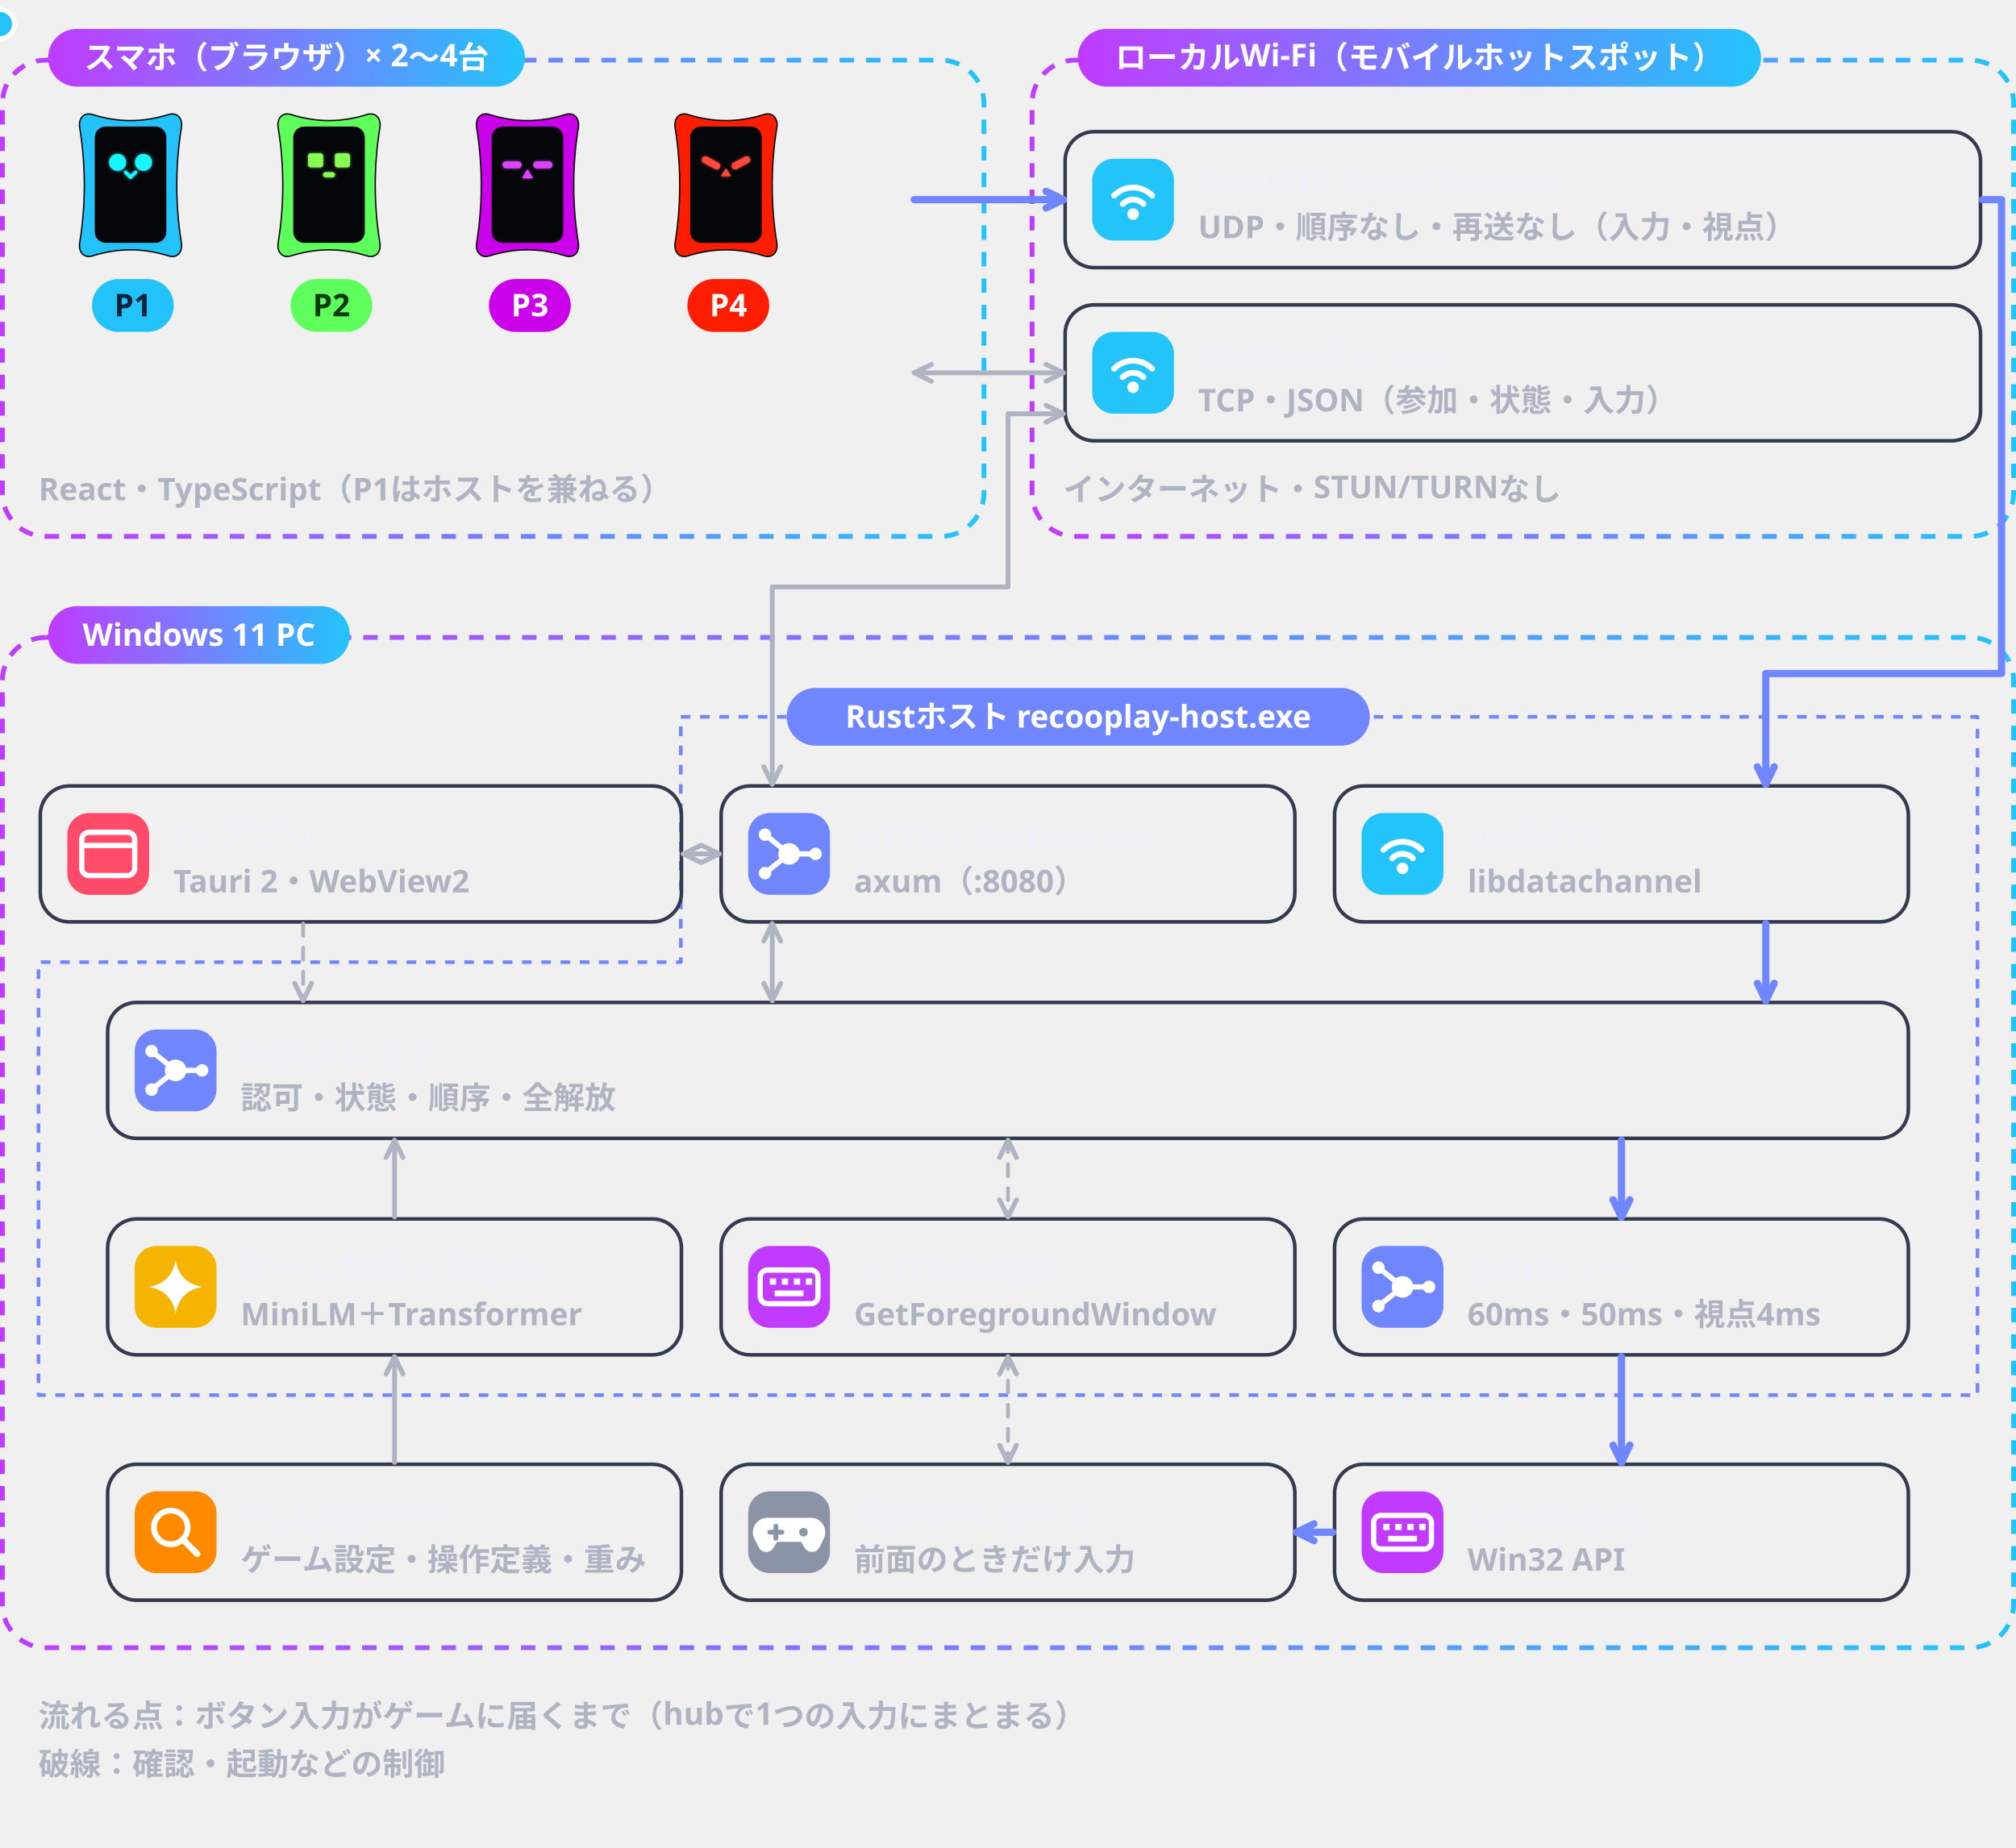
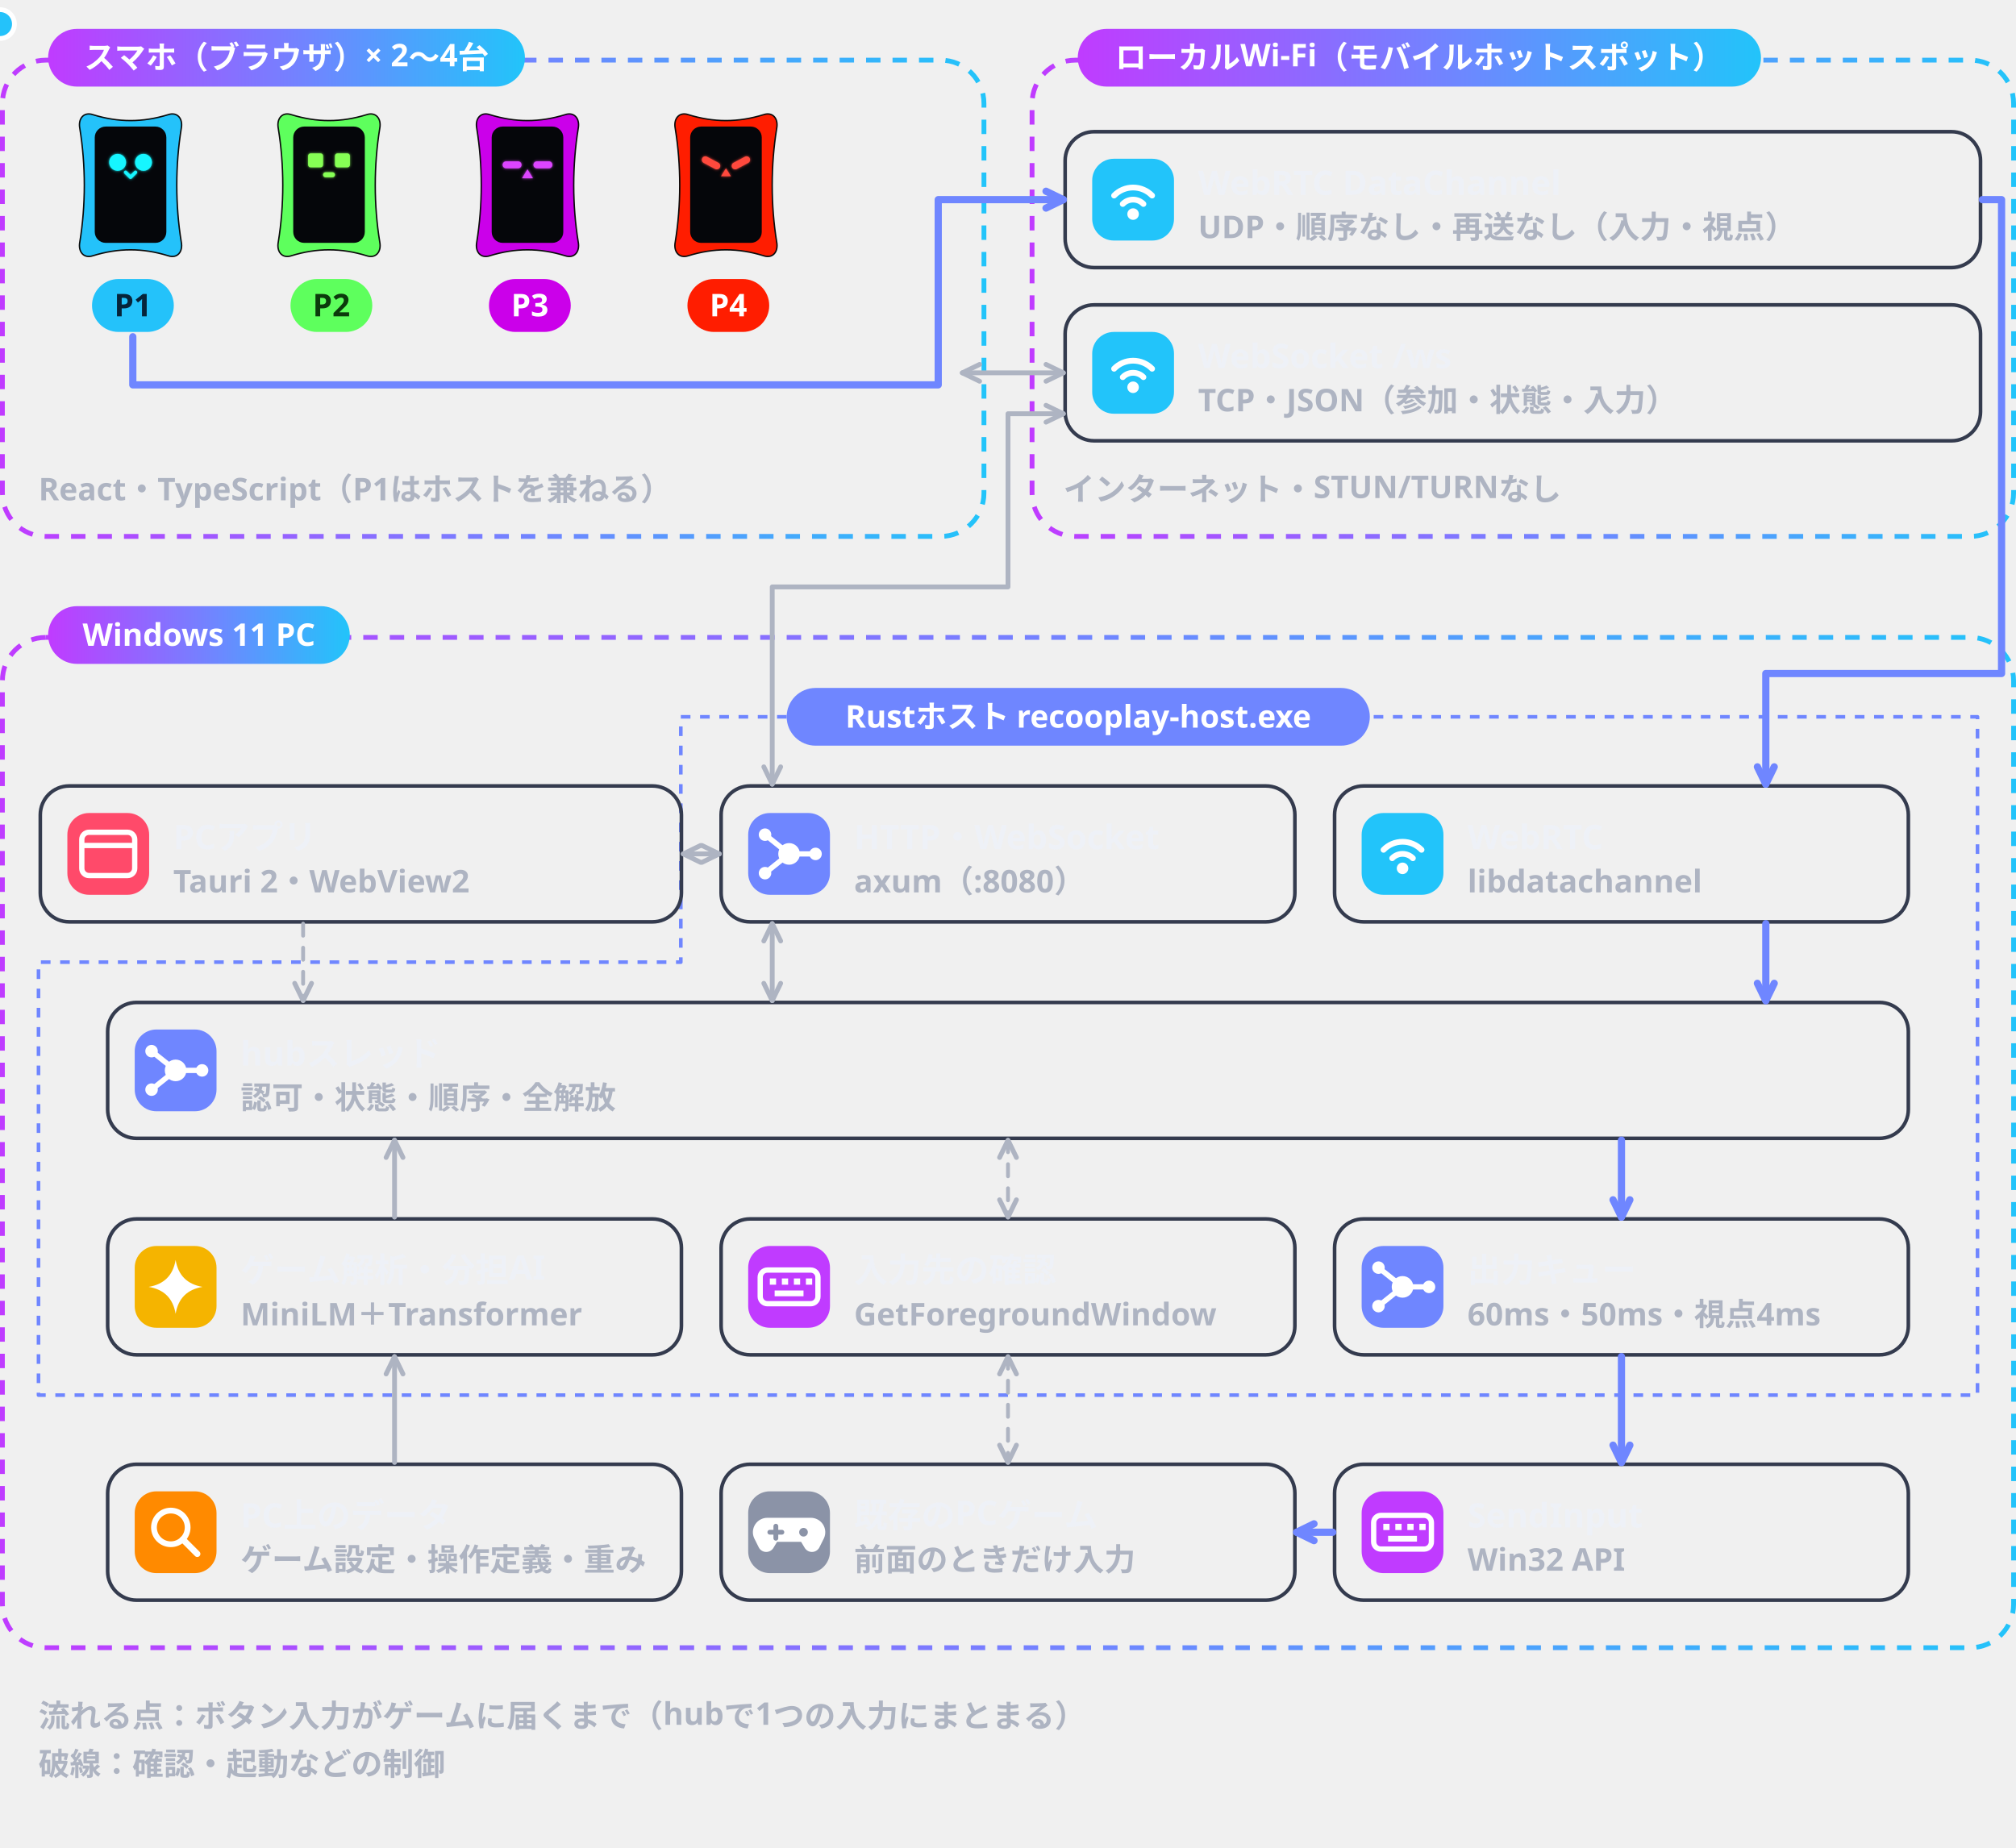
<svg xmlns="http://www.w3.org/2000/svg" viewBox="0 0 838 768" width="838" height="768" role="img">
  <defs>
    <filter id="glow" x="-30%" y="-30%" width="160%" height="160%">
      <feGaussianBlur stdDeviation="1.6" result="b" />
      <feMerge>
        <feMergeNode in="b" />
        <feMergeNode in="SourceGraphic" />
      </feMerge>
    </filter>
    <linearGradient id="brand" x1="0" y1="0" x2="1" y2="0">
      <stop offset="0" stop-color="#C03BFF" />
      <stop offset=".55" stop-color="#6F86FF" />
      <stop offset="1" stop-color="#22C4FA" />
    </linearGradient>
    <linearGradient id="bg" x1="0" y1="0" x2="1" y2="1">
      <stop offset="0" stop-color="#141827" />
      <stop offset="1" stop-color="#231B35" />
    </linearGradient>
    <style>
.jp{font-family:'Hiragino Sans','Hiragino Kaku Gothic ProN','Yu Gothic UI','Yu Gothic','Meiryo','Noto Sans JP','Noto Sans CJK JP',sans-serif}
.disp{font-family:Impact,Haettenschweiler,'Anton','Arial Narrow Bold','Arial Black',sans-serif}
.gh{font-family:-apple-system,BlinkMacSystemFont,'Segoe UI','Noto Sans',Helvetica,Arial,sans-serif}
.rnd{font-family:RcRounded,'Hiragino Maru Gothic ProN','Yu Gothic UI','Noto Sans JP',sans-serif}
.hand{font-family:RcHand,'Hiragino Maru Gothic ProN','Yu Gothic UI','Noto Sans JP',sans-serif}
.mono{font-family:ui-monospace,SFMono-Regular,'Cascadia Mono',Consolas,'Liberation Mono',monospace}

@keyframes bob{0%,100%{transform:translateY(0)}50%{transform:translateY(-5px)}}
@keyframes blink{0%,90%,100%{transform:scaleY(1)}94%{transform:scaleY(.12)}}
@keyframes flow{to{stroke-dashoffset:-28}}
@keyframes pulse{0%,100%{opacity:.55}50%{opacity:1}}
.bob{animation:bob 2.6s ease-in-out infinite}
.eyes{transform-box:fill-box;transform-origin:center;animation:blink 4.8s infinite}
.flow{stroke-dasharray:6 8;animation:flow 1.1s linear infinite}
.pulse{animation:pulse 2.4s ease-in-out infinite}
@media (prefers-reduced-motion:reduce){.bob,.eyes,.flow,.pulse{animation:none}}
@media (prefers-reduced-motion:reduce){.pk{display:none}}</style>
  </defs>
  <g transform="translate(0 10)">
    <rect x="1" y="255" width="836" height="420" rx="18" fill="none" stroke="url(#brand)" stroke-width="2" stroke-dasharray="6 5" />
    <rect x="20" y="242" width="125.4" height="24" rx="12" fill="url(#brand)" />
    <text x="82.7" y="258.5" class="gh" font-size="13" font-weight="700" fill="#FFFFFF" text-anchor="middle">Windows 11 PC</text>
    <path d="M283.0 288.0L822.0 288.0L822.0 570.0L16.0 570.0L16.0 390.0L283.0 390.0Z" fill="none" stroke="#6F86FF" stroke-width="1.5" stroke-dasharray="4 4" stroke-linejoin="round" />
    <rect x="327" y="276" width="242.4" height="24" rx="12" fill="#6F86FF" />
    <text x="448.2" y="292.5" class="gh" font-size="13" font-weight="700" fill="#FFFFFF" text-anchor="middle">Rustホスト recooplay-host.exe</text>
    <rect x="1" y="15" width="408" height="198" rx="18" fill="none" stroke="url(#brand)" stroke-width="2" stroke-dasharray="6 5" />
    <rect x="20" y="2" width="198.2" height="24" rx="12" fill="url(#brand)" />
    <text x="119.1" y="18.5" class="gh" font-size="13" font-weight="700" fill="#FFFFFF" text-anchor="middle">スマホ（ブラウザ）× 2〜4台</text>
    <g transform="translate(33.6 36.0) scale(0.4133)">
      <g>
        <path d="M12 4C38 12 62 12 88 4C97 1 103 8 101 18C95 55 95 95 101 132C103 142 97 149 88 146C62 138 38 138 12 146C3 149-3 142-1 132C5 95 5 55-1 18C-3 8 3 1 12 4Z" fill="#24C2FA" stroke="#0A0A0A" stroke-width="1.4" />
        <rect x="14" y="16" width="72" height="117" rx="11" fill="#05060A" />
        <g filter="url(#glow)" transform="translate(0 6)">
          <g>
            <circle cx="37" cy="46" r="8.5" fill="#19F6FF" />
            <circle cx="63" cy="46" r="8.5" fill="#19F6FF" />
          </g>
          <path d="M45 56l5 5 5-5" fill="none" stroke="#19F6FF" stroke-width="3.4" stroke-linecap="round" stroke-linejoin="round" />
        </g>
      </g>
    </g>
    <rect x="38.25" y="106" width="34" height="22" rx="11" fill="#24C2FA" />
    <text x="55.25" y="121.5" class="gh" font-size="13" font-weight="700" fill="#06243A" text-anchor="middle">P1</text>
    <g transform="translate(116.1 36.0) scale(0.4133)">
      <g>
        <path d="M12 4C38 12 62 12 88 4C97 1 103 8 101 18C95 55 95 95 101 132C103 142 97 149 88 146C62 138 38 138 12 146C3 149-3 142-1 132C5 95 5 55-1 18C-3 8 3 1 12 4Z" fill="#5EFF5D" stroke="#0A0A0A" stroke-width="1.4" />
        <rect x="14" y="16" width="72" height="117" rx="11" fill="#05060A" />
        <g filter="url(#glow)" transform="translate(0 6)">
          <g>
            <rect x="29" y="37" width="15" height="14" rx="2.5" fill="#86FF55" />
            <rect x="56" y="37" width="15" height="14" rx="2.5" fill="#86FF55" />
          </g>
          <rect x="44" y="56" width="12" height="5" rx="2.5" fill="#86FF55" />
        </g>
      </g>
    </g>
    <rect x="120.75" y="106" width="34" height="22" rx="11" fill="#5EFF5D" />
    <text x="137.75" y="121.5" class="gh" font-size="13" font-weight="700" fill="#0C3A0C" text-anchor="middle">P2</text>
    <g transform="translate(198.6 36.0) scale(0.4133)">
      <g>
        <path d="M12 4C38 12 62 12 88 4C97 1 103 8 101 18C95 55 95 95 101 132C103 142 97 149 88 146C62 138 38 138 12 146C3 149-3 142-1 132C5 95 5 55-1 18C-3 8 3 1 12 4Z" fill="#CB00EA" stroke="#0A0A0A" stroke-width="1.4" />
        <rect x="14" y="16" width="72" height="117" rx="11" fill="#05060A" />
        <g filter="url(#glow)" transform="translate(0 6)">
          <g>
            <rect x="25" y="45" width="19" height="7" rx="3.5" fill="#DC45FF" />
            <rect x="56" y="45" width="19" height="7" rx="3.5" fill="#DC45FF" />
          </g>
          <path d="M50 53l-5.5 9h11z" fill="#DC45FF" />
        </g>
      </g>
    </g>
    <rect x="203.25" y="106" width="34" height="22" rx="11" fill="#CB00EA" />
    <text x="220.25" y="121.5" class="gh" font-size="13" font-weight="700" fill="#FFFFFF" text-anchor="middle">P3</text>
    <g transform="translate(281.1 36.0) scale(0.4133)">
      <g>
        <path d="M12 4C38 12 62 12 88 4C97 1 103 8 101 18C95 55 95 95 101 132C103 142 97 149 88 146C62 138 38 138 12 146C3 149-3 142-1 132C5 95 5 55-1 18C-3 8 3 1 12 4Z" fill="#FF1D00" stroke="#0A0A0A" stroke-width="1.4" />
        <rect x="14" y="16" width="72" height="117" rx="11" fill="#05060A" />
        <g filter="url(#glow)" transform="translate(0 6)">
          <g>
            <rect x="25" y="43" width="20" height="7" rx="3.5" fill="#FF4A3D" transform="rotate(28 35 46.5)" />
            <rect x="55" y="43" width="20" height="7" rx="3.5" fill="#FF4A3D" transform="rotate(-28 65 46.5)" />
          </g>
          <path d="M50 52l-5 8h10z" fill="#FF4A3D" />
        </g>
      </g>
    </g>
    <rect x="285.75" y="106" width="34" height="22" rx="11" fill="#FF1D00" />
    <text x="302.75" y="121.5" class="gh" font-size="13" font-weight="700" fill="#FFFFFF" text-anchor="middle">P4</text>
    <text x="16" y="198" class="gh" font-size="13" font-weight="600" fill="#AEB4C2" text-anchor="start">React・TypeScript（P1はホストを兼ねる）</text>
    <rect x="429" y="15" width="408" height="198" rx="18" fill="none" stroke="url(#brand)" stroke-width="2" stroke-dasharray="6 5" />
    <rect x="448" y="2" width="284.0" height="24" rx="12" fill="url(#brand)" />
    <text x="590.0" y="18.5" class="gh" font-size="13" font-weight="700" fill="#FFFFFF" text-anchor="middle">ローカルWi-Fi（モバイルホットスポット）</text>
    <rect x="442.75" y="44.75" width="380.5" height="56.5" rx="12" fill="none" stroke="#343B4E" stroke-width="1.5" />
    <rect x="454" y="56" width="34" height="34" rx="9" fill="#22C4FA" />
    <circle cx="471" cy="79" r="2.4" fill="#FFFFFF" />
    <path d="M466.7 74.8A6 6 0 0 1 475.3 74.8" fill="none" stroke="#FFFFFF" stroke-width="2.4" stroke-linecap="round" />
    <path d="M463.1 71.3A11 11 0 0 1 478.9 71.3" fill="none" stroke="#FFFFFF" stroke-width="2.4" stroke-linecap="round" />
    <text x="498" y="71" class="gh" font-size="14" font-weight="700" fill="#EEF1F7" text-anchor="start">WebRTC DataChannel</text>
    <text x="498" y="89" class="gh" font-size="13" font-weight="600" fill="#AEB4C2" text-anchor="start">UDP・順序なし・再送なし（入力・視点）</text>
    <rect x="442.75" y="116.75" width="380.5" height="56.5" rx="12" fill="none" stroke="#343B4E" stroke-width="1.5" />
    <rect x="454" y="128" width="34" height="34" rx="9" fill="#22C4FA" />
    <circle cx="471" cy="151" r="2.4" fill="#FFFFFF" />
    <path d="M466.7 146.8A6 6 0 0 1 475.3 146.8" fill="none" stroke="#FFFFFF" stroke-width="2.4" stroke-linecap="round" />
    <path d="M463.1 143.3A11 11 0 0 1 478.9 143.3" fill="none" stroke="#FFFFFF" stroke-width="2.4" stroke-linecap="round" />
    <text x="498" y="143" class="gh" font-size="14" font-weight="700" fill="#EEF1F7" text-anchor="start">WebSocket /ws</text>
    <text x="498" y="161" class="gh" font-size="13" font-weight="600" fill="#AEB4C2" text-anchor="start">TCP・JSON（参加・状態・入力）</text>
    <text x="442" y="198" class="gh" font-size="13" font-weight="600" fill="#AEB4C2" text-anchor="start">インターネット・STUN/TURNなし</text>
    <rect x="16.75" y="316.75" width="266.5" height="56.5" rx="12" fill="none" stroke="#343B4E" stroke-width="1.5" />
    <rect x="28" y="328" width="34" height="34" rx="9" fill="#FF4A6A" />
    <rect x="34" y="336" width="22" height="18" rx="3" fill="none" stroke="#FFFFFF" stroke-width="2.2" />
    <path d="M34 341.5h22" stroke="#FFFFFF" stroke-width="2.2" />
    <text x="72" y="343" class="gh" font-size="14" font-weight="700" fill="#EEF1F7" text-anchor="start">PCアプリ</text>
    <text x="72" y="361" class="gh" font-size="13" font-weight="600" fill="#AEB4C2" text-anchor="start">Tauri 2・WebView2</text>
    <rect x="299.75" y="316.75" width="238.5" height="56.5" rx="12" fill="none" stroke="#343B4E" stroke-width="1.5" />
    <rect x="311" y="328" width="34" height="34" rx="9" fill="#6F86FF" />
    <circle cx="328" cy="345" r="4.5" fill="#FFFFFF" />
    <path d="M318 337L328 345" stroke="#FFFFFF" stroke-width="2.2" stroke-linecap="round" />
    <circle cx="318" cy="337" r="2.6" fill="#FFFFFF" />
    <path d="M318 353L328 345" stroke="#FFFFFF" stroke-width="2.2" stroke-linecap="round" />
    <circle cx="318" cy="353" r="2.6" fill="#FFFFFF" />
    <path d="M339 345L328 345" stroke="#FFFFFF" stroke-width="2.2" stroke-linecap="round" />
    <circle cx="339" cy="345" r="2.6" fill="#FFFFFF" />
    <text x="355" y="343" class="gh" font-size="14" font-weight="700" fill="#EEF1F7" text-anchor="start">HTTP・WebSocket</text>
    <text x="355" y="361" class="gh" font-size="13" font-weight="600" fill="#AEB4C2" text-anchor="start">axum（:8080）</text>
    <rect x="554.75" y="316.75" width="238.5" height="56.5" rx="12" fill="none" stroke="#343B4E" stroke-width="1.5" />
    <rect x="566" y="328" width="34" height="34" rx="9" fill="#22C4FA" />
    <circle cx="583" cy="351" r="2.4" fill="#FFFFFF" />
    <path d="M578.7 346.8A6 6 0 0 1 587.3 346.8" fill="none" stroke="#FFFFFF" stroke-width="2.4" stroke-linecap="round" />
    <path d="M575.1 343.3A11 11 0 0 1 590.9 343.3" fill="none" stroke="#FFFFFF" stroke-width="2.4" stroke-linecap="round" />
    <text x="610" y="343" class="gh" font-size="14" font-weight="700" fill="#EEF1F7" text-anchor="start">WebRTC</text>
    <text x="610" y="361" class="gh" font-size="13" font-weight="600" fill="#AEB4C2" text-anchor="start">libdatachannel</text>
    <rect x="44.75" y="406.75" width="748.5" height="56.5" rx="12" fill="none" stroke="#343B4E" stroke-width="1.5" />
    <rect x="56" y="418" width="34" height="34" rx="9" fill="#6F86FF" />
    <circle cx="73" cy="435" r="4.5" fill="#FFFFFF" />
    <path d="M63 427L73 435" stroke="#FFFFFF" stroke-width="2.2" stroke-linecap="round" />
    <circle cx="63" cy="427" r="2.6" fill="#FFFFFF" />
    <path d="M63 443L73 435" stroke="#FFFFFF" stroke-width="2.2" stroke-linecap="round" />
    <circle cx="63" cy="443" r="2.6" fill="#FFFFFF" />
    <path d="M84 435L73 435" stroke="#FFFFFF" stroke-width="2.2" stroke-linecap="round" />
    <circle cx="84" cy="435" r="2.6" fill="#FFFFFF" />
    <text x="100" y="433" class="gh" font-size="14" font-weight="700" fill="#EEF1F7" text-anchor="start">hubスレッド</text>
    <text x="100" y="451" class="gh" font-size="13" font-weight="600" fill="#AEB4C2" text-anchor="start">認可・状態・順序・全解放</text>
    <rect x="44.75" y="496.75" width="238.5" height="56.5" rx="12" fill="none" stroke="#343B4E" stroke-width="1.5" />
    <rect x="56" y="508" width="34" height="34" rx="9" fill="#F5B400" />
    <path d="M0-7Q1-1 7 0Q1 1 0 7Q-1 1-7 0Q-1-1 0-7Z" transform="translate(73 525) scale(1.6)" fill="#FFFFFF" />
    <text x="100" y="523" class="gh" font-size="14" font-weight="700" fill="#EEF1F7" text-anchor="start">ゲーム解析・分担AI</text>
    <text x="100" y="541" class="gh" font-size="13" font-weight="600" fill="#AEB4C2" text-anchor="start">MiniLM＋Transformer</text>
    <rect x="299.75" y="496.75" width="238.5" height="56.5" rx="12" fill="none" stroke="#343B4E" stroke-width="1.5" />
    <rect x="311" y="508" width="34" height="34" rx="9" fill="#C03BFF" />
    <rect x="316" y="518" width="24" height="14" rx="3" fill="none" stroke="#FFFFFF" stroke-width="2.2" />
    <rect x="320" y="521.5" width="2.6" height="2.6" fill="#FFFFFF" />
    <rect x="325" y="521.5" width="2.6" height="2.6" fill="#FFFFFF" />
    <rect x="330" y="521.5" width="2.6" height="2.6" fill="#FFFFFF" />
    <rect x="335" y="521.5" width="2.6" height="2.6" fill="#FFFFFF" />
    <rect x="322" y="526.5" width="12" height="2.4" fill="#FFFFFF" />
    <text x="355" y="523" class="gh" font-size="14" font-weight="700" fill="#EEF1F7" text-anchor="start">入力先の確認</text>
    <text x="355" y="541" class="gh" font-size="13" font-weight="600" fill="#AEB4C2" text-anchor="start">GetForegroundWindow</text>
    <rect x="554.75" y="496.75" width="238.5" height="56.5" rx="12" fill="none" stroke="#343B4E" stroke-width="1.5" />
    <rect x="566" y="508" width="34" height="34" rx="9" fill="#6F86FF" />
    <circle cx="583" cy="525" r="4.5" fill="#FFFFFF" />
    <path d="M573 517L583 525" stroke="#FFFFFF" stroke-width="2.2" stroke-linecap="round" />
    <circle cx="573" cy="517" r="2.6" fill="#FFFFFF" />
    <path d="M573 533L583 525" stroke="#FFFFFF" stroke-width="2.2" stroke-linecap="round" />
    <circle cx="573" cy="533" r="2.6" fill="#FFFFFF" />
    <path d="M594 525L583 525" stroke="#FFFFFF" stroke-width="2.2" stroke-linecap="round" />
    <circle cx="594" cy="525" r="2.6" fill="#FFFFFF" />
    <text x="610" y="523" class="gh" font-size="14" font-weight="700" fill="#EEF1F7" text-anchor="start">出力キュー</text>
    <text x="610" y="541" class="gh" font-size="13" font-weight="600" fill="#AEB4C2" text-anchor="start">60ms・50ms・視点4ms</text>
    <rect x="44.75" y="598.75" width="238.5" height="56.5" rx="12" fill="none" stroke="#343B4E" stroke-width="1.5" />
    <rect x="56" y="610" width="34" height="34" rx="9" fill="#FF8A00" />
    <circle cx="71" cy="625" r="7" fill="none" stroke="#FFFFFF" stroke-width="2.4" />
    <path d="M76 630l6 6" stroke="#FFFFFF" stroke-width="2.6" stroke-linecap="round" />
    <text x="100" y="625" class="gh" font-size="14" font-weight="700" fill="#EEF1F7" text-anchor="start">PC上のデータ</text>
    <text x="100" y="643" class="gh" font-size="13" font-weight="600" fill="#AEB4C2" text-anchor="start">ゲーム設定・操作定義・重み</text>
    <rect x="299.75" y="598.75" width="238.5" height="56.5" rx="12" fill="none" stroke="#343B4E" stroke-width="1.5" />
    <rect x="311" y="610" width="34" height="34" rx="9" fill="#8B93A7" />
    <path d="M319 621h18a6 6 0 0 1 5.5 8.5l-2 4a3.5 3.5 0 0 1-6 0l-1.5-2.5h-10l-1.5 2.5a3.5 3.5 0 0 1-6 0l-2-4A6 6 0 0 1 319 621z" fill="#FFFFFF" />
    <path d="M320 627h5M322.5 624.5v5" stroke="#8B93A7" stroke-width="2" stroke-linecap="round" />
    <circle cx="334" cy="627" r="1.8" fill="#8B93A7" />
    <text x="355" y="625" class="gh" font-size="14" font-weight="700" fill="#EEF1F7" text-anchor="start">既存のPCゲーム</text>
    <text x="355" y="643" class="gh" font-size="13" font-weight="600" fill="#AEB4C2" text-anchor="start">前面のときだけ入力</text>
    <rect x="554.75" y="598.75" width="238.5" height="56.5" rx="12" fill="none" stroke="#343B4E" stroke-width="1.5" />
    <rect x="566" y="610" width="34" height="34" rx="9" fill="#C03BFF" />
    <rect x="571" y="620" width="24" height="14" rx="3" fill="none" stroke="#FFFFFF" stroke-width="2.2" />
    <rect x="575" y="623.5" width="2.6" height="2.6" fill="#FFFFFF" />
    <rect x="580" y="623.5" width="2.6" height="2.6" fill="#FFFFFF" />
    <rect x="585" y="623.5" width="2.6" height="2.6" fill="#FFFFFF" />
    <rect x="590" y="623.5" width="2.6" height="2.6" fill="#FFFFFF" />
    <rect x="577" y="628.5" width="12" height="2.4" fill="#FFFFFF" />
    <text x="610" y="625" class="gh" font-size="14" font-weight="700" fill="#EEF1F7" text-anchor="start">SendInput</text>
    <text x="610" y="643" class="gh" font-size="13" font-weight="600" fill="#AEB4C2" text-anchor="start">Win32 API</text>
-     <path d="M380.0 73.0L442.0 73.0" fill="none" stroke="#6F86FF" stroke-width="3" stroke-linecap="round" stroke-linejoin="round" />
+     <path d="M55.2 130.0L55.2 150.0L390.0 150.0L390.0 73.0L442.0 73.0" fill="none" stroke="#6F86FF" stroke-width="3" stroke-linecap="round" stroke-linejoin="round" />
    <path d="M434.8 76.5L442.0 73.0L434.8 69.5" fill="none" stroke="#6F86FF" stroke-width="3" stroke-linecap="round" stroke-linejoin="round" />
-     <path d="M380.0 145.0L442.0 145.0" fill="none" stroke="#AEB4C2" stroke-width="2" stroke-linecap="round" stroke-linejoin="round" />
+     <path d="M400.0 145.0L442.0 145.0" fill="none" stroke="#AEB4C2" stroke-width="2" stroke-linecap="round" stroke-linejoin="round" />
    <path d="M434.8 148.5L442.0 145.0L434.8 141.5" fill="none" stroke="#AEB4C2" stroke-width="2" stroke-linecap="round" stroke-linejoin="round" />
-     <path d="M387.2 141.5L380.0 145.0L387.2 148.5" fill="none" stroke="#AEB4C2" stroke-width="2" stroke-linecap="round" stroke-linejoin="round" />
+     <path d="M407.2 141.5L400.0 145.0L407.2 148.5" fill="none" stroke="#AEB4C2" stroke-width="2" stroke-linecap="round" stroke-linejoin="round" />
    <path d="M824.0 73.0L832.0 73.0L832.0 270.0L734.0 270.0L734.0 316.0" fill="none" stroke="#6F86FF" stroke-width="3" stroke-linecap="round" stroke-linejoin="round" />
    <path d="M730.5 308.8L734.0 316.0L737.5 308.8" fill="none" stroke="#6F86FF" stroke-width="3" stroke-linecap="round" stroke-linejoin="round" />
    <path d="M442.0 162.0L419.0 162.0L419.0 234.0L321.0 234.0L321.0 316.0" fill="none" stroke="#AEB4C2" stroke-width="2" stroke-linecap="round" stroke-linejoin="round" />
    <path d="M317.5 308.8L321.0 316.0L324.5 308.8" fill="none" stroke="#AEB4C2" stroke-width="2" stroke-linecap="round" stroke-linejoin="round" />
    <path d="M434.8 165.5L442.0 162.0L434.8 158.5" fill="none" stroke="#AEB4C2" stroke-width="2" stroke-linecap="round" stroke-linejoin="round" />
    <path d="M284.0 345.0L299.0 345.0" fill="none" stroke="#AEB4C2" stroke-width="2" stroke-linecap="round" stroke-linejoin="round" />
    <path d="M291.8 348.5L299.0 345.0L291.8 341.5" fill="none" stroke="#AEB4C2" stroke-width="2" stroke-linecap="round" stroke-linejoin="round" />
    <path d="M291.2 341.5L284.0 345.0L291.2 348.5" fill="none" stroke="#AEB4C2" stroke-width="2" stroke-linecap="round" stroke-linejoin="round" />
    <path d="M126.0 374.0L126.0 406.0" fill="none" stroke="#AEB4C2" stroke-width="1.6" stroke-dasharray="5 5" stroke-linecap="round" stroke-linejoin="round" />
    <path d="M122.5 398.8L126.0 406.0L129.5 398.8" fill="none" stroke="#AEB4C2" stroke-width="2" stroke-linecap="round" stroke-linejoin="round" />
    <path d="M734.0 374.0L734.0 406.0" fill="none" stroke="#6F86FF" stroke-width="3" stroke-linecap="round" stroke-linejoin="round" />
    <path d="M730.5 398.8L734.0 406.0L737.5 398.8" fill="none" stroke="#6F86FF" stroke-width="3" stroke-linecap="round" stroke-linejoin="round" />
    <path d="M321.0 374.0L321.0 406.0" fill="none" stroke="#AEB4C2" stroke-width="2" stroke-linecap="round" stroke-linejoin="round" />
    <path d="M317.5 398.8L321.0 406.0L324.5 398.8" fill="none" stroke="#AEB4C2" stroke-width="2" stroke-linecap="round" stroke-linejoin="round" />
    <path d="M324.5 381.2L321.0 374.0L317.5 381.2" fill="none" stroke="#AEB4C2" stroke-width="2" stroke-linecap="round" stroke-linejoin="round" />
    <path d="M164.0 496.0L164.0 464.0" fill="none" stroke="#AEB4C2" stroke-width="2" stroke-linecap="round" stroke-linejoin="round" />
    <path d="M167.5 471.2L164.0 464.0L160.5 471.2" fill="none" stroke="#AEB4C2" stroke-width="2" stroke-linecap="round" stroke-linejoin="round" />
    <path d="M164.0 598.0L164.0 554.0" fill="none" stroke="#AEB4C2" stroke-width="2" stroke-linecap="round" stroke-linejoin="round" />
    <path d="M167.5 561.2L164.0 554.0L160.5 561.2" fill="none" stroke="#AEB4C2" stroke-width="2" stroke-linecap="round" stroke-linejoin="round" />
    <path d="M419.0 464.0L419.0 496.0" fill="none" stroke="#AEB4C2" stroke-width="1.6" stroke-dasharray="5 5" stroke-linecap="round" stroke-linejoin="round" />
    <path d="M415.5 488.8L419.0 496.0L422.5 488.8" fill="none" stroke="#AEB4C2" stroke-width="2" stroke-linecap="round" stroke-linejoin="round" />
    <path d="M422.5 471.2L419.0 464.0L415.5 471.2" fill="none" stroke="#AEB4C2" stroke-width="2" stroke-linecap="round" stroke-linejoin="round" />
    <path d="M419.0 554.0L419.0 598.0" fill="none" stroke="#AEB4C2" stroke-width="1.6" stroke-dasharray="5 5" stroke-linecap="round" stroke-linejoin="round" />
    <path d="M415.5 590.8L419.0 598.0L422.5 590.8" fill="none" stroke="#AEB4C2" stroke-width="2" stroke-linecap="round" stroke-linejoin="round" />
    <path d="M422.5 561.2L419.0 554.0L415.5 561.2" fill="none" stroke="#AEB4C2" stroke-width="2" stroke-linecap="round" stroke-linejoin="round" />
    <path d="M674.0 464.0L674.0 496.0" fill="none" stroke="#6F86FF" stroke-width="3" stroke-linecap="round" stroke-linejoin="round" />
    <path d="M670.5 488.8L674.0 496.0L677.5 488.8" fill="none" stroke="#6F86FF" stroke-width="3" stroke-linecap="round" stroke-linejoin="round" />
    <path d="M674.0 554.0L674.0 598.0" fill="none" stroke="#6F86FF" stroke-width="3" stroke-linecap="round" stroke-linejoin="round" />
    <path d="M670.5 590.8L674.0 598.0L677.5 590.8" fill="none" stroke="#6F86FF" stroke-width="3" stroke-linecap="round" stroke-linejoin="round" />
    <path d="M554.0 627.0L539.0 627.0" fill="none" stroke="#6F86FF" stroke-width="3" stroke-linecap="round" stroke-linejoin="round" />
    <path d="M546.2 623.5L539.0 627.0L546.2 630.5" fill="none" stroke="#6F86FF" stroke-width="3" stroke-linecap="round" stroke-linejoin="round" />
    <text x="16" y="708" class="gh" font-size="13" font-weight="600" fill="#AEB4C2" text-anchor="start">流れる点：ボタン入力がゲームに届くまで（hubで1つの入力にまとまる）</text>
    <text x="16" y="728" class="gh" font-size="13" font-weight="600" fill="#AEB4C2" text-anchor="start">破線：確認・起動などの制御</text>
    <g class="pk">
      <circle r="6" fill="#24C2FA" stroke="#FFFFFF" stroke-width="2">
-         <animateMotion dur="7.0s" repeatCount="indefinite" calcMode="paced" path="M380.0 73.0L442.0 73.0L824.0 73.0L832.0 73.0L832.0 270.0L734.0 270.0L734.0 316.0L734.0 374.0L734.0 406.0L674.0 464.0L674.0 496.0L674.0 554.0L674.0 598.0L554.0 627.0L539.0 627.0L419.0 627.0" />
-         <animate attributeName="opacity" dur="7.0s" repeatCount="indefinite" values="1;1;1;0;0;1;1;0;0;1;1;0;0;1;1;0;0;1;1;0;0;1;1;0;0;0" keyTimes="0;0.004;0.042;0.05;0.323;0.331;0.58;0.588;0.622;0.63;0.646;0.654;0.707;0.715;0.731;0.739;0.773;0.781;0.806;0.814;0.897;0.905;0.908;0.916;0.996;1" />
-         <animate attributeName="fill" dur="7.0s" repeatCount="indefinite" calcMode="discrete" values="#24C2FA;#C03BFF" keyTimes="0;0.65" />
+         <animateMotion dur="7.0s" repeatCount="indefinite" calcMode="paced" path="M55.2 130.0L55.2 150.0L390.0 150.0L390.0 73.0L442.0 73.0L824.0 73.0L832.0 73.0L832.0 270.0L734.0 270.0L734.0 316.0L734.0 374.0L734.0 406.0L674.0 464.0L674.0 496.0L674.0 554.0L674.0 598.0L554.0 627.0L539.0 627.0L419.0 627.0" />
+         <animate attributeName="opacity" dur="7.0s" repeatCount="indefinite" values="1;1;1;0;0;1;1;0;0;1;1;0;0;1;1;0;0;1;1;0;0;1;1;0;0;0" keyTimes="0;0.004;0.268;0.276;0.482;0.49;0.678;0.686;0.711;0.719;0.729;0.737;0.776;0.784;0.794;0.802;0.826;0.834;0.851;0.859;0.92;0.928;0.929;0.937;0.996;1" />
+         <animate attributeName="fill" dur="7.0s" repeatCount="indefinite" calcMode="discrete" values="#24C2FA;#C03BFF" keyTimes="0;0.733" />
      </circle>
    </g>
  </g>
</svg>
